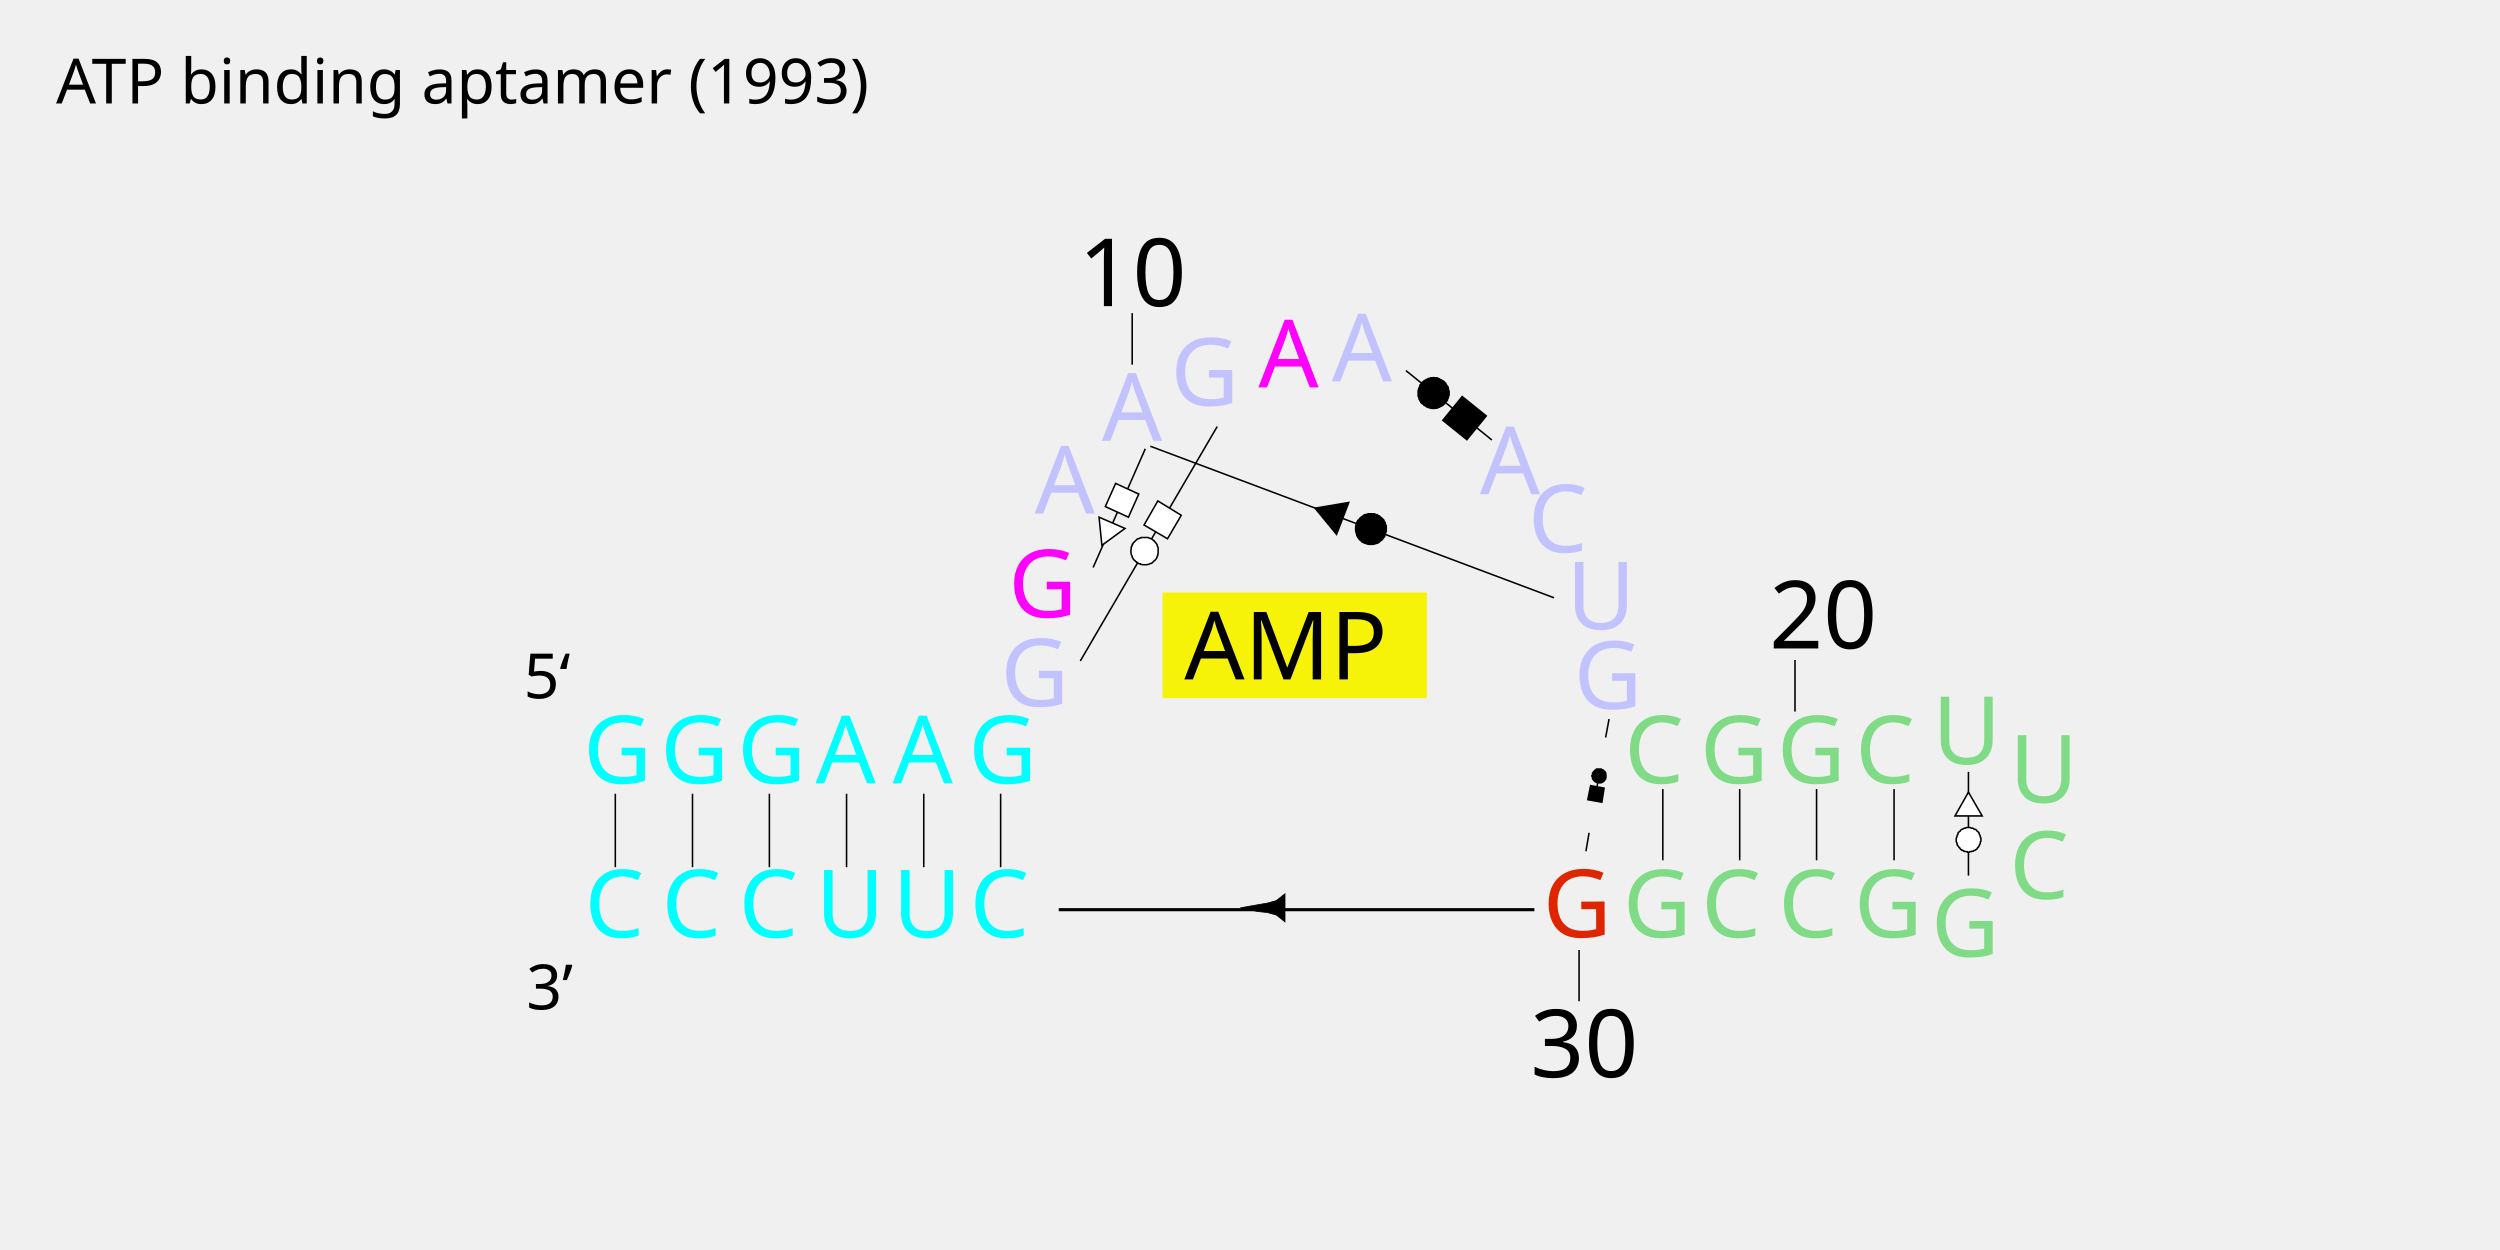
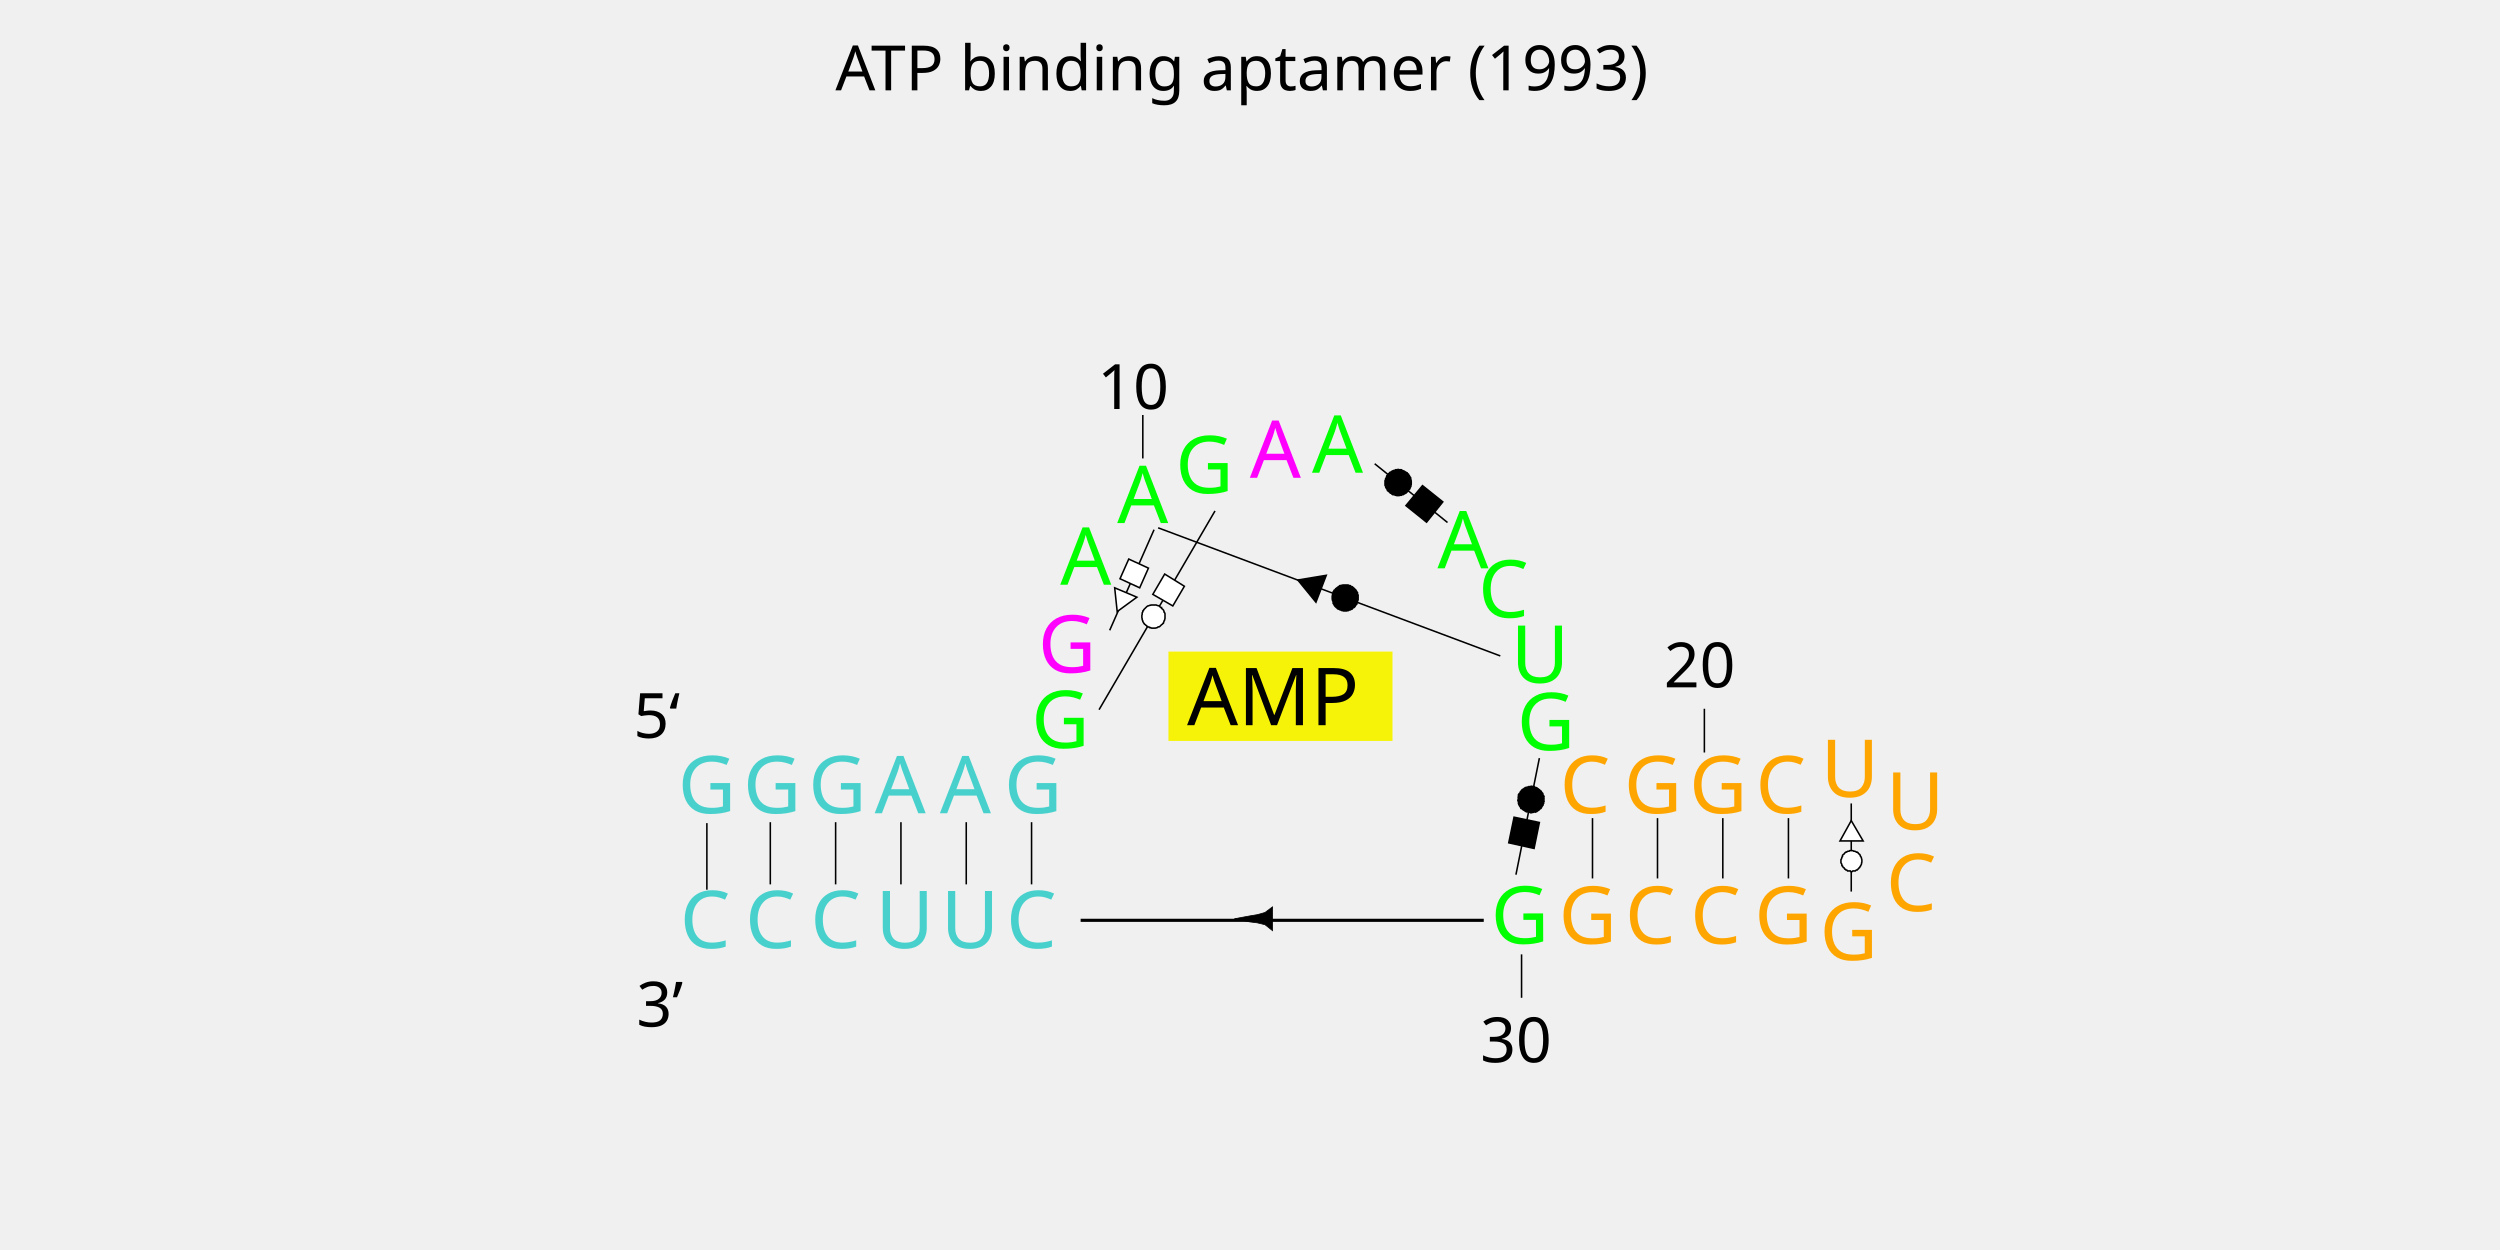
<svg xmlns="http://www.w3.org/2000/svg" version="1.1" id="图层_1" x="0px" y="0px" viewBox="0 0 800 400" style="enable-background:new 0 0 800 400;" xml:space="preserve">
  <style type="text/css">
	.st0{fill:#F6F309;}
- 	.st1{fill:#00FFFF;}
+ 	.st1{fill:#48D1CC;}
	.st2{font-family:'ArialMT';}
- 	.st3{font-size:30.206px;}
- 	.st4{fill:#C2C2FF;}
+ 	.st3{font-size:25.59px;}
+ 	.st4{fill:#00FF00;}
	.st5{fill:#FF00FF;}
	.st6{fill:none;stroke:#000000;stroke-width:0.5;}
- 	.st7{fill:#DF2500;}
+ 	.st7{font-size:20px;}
	.st8{fill:#FFFFFF;stroke:#000000;stroke-width:0.5;}
	.st9{stroke:#000000;stroke-width:0.5;}
- 	.st10{fill:none;stroke:#000000;stroke-width:0.5;stroke-dasharray:10.31,10.31;}
- 	.st11{fill:#80DB86;}
- 	.st12{fill:none;stroke:#000000;stroke-miterlimit:10;}
- 	.st13{stroke:#000000;stroke-width:0.25;}
- 	.st14{fill:none;}
- 	.st15{font-size:20px;}
+ 	.st10{fill:#FFA500;}
+ 	.st11{fill:none;stroke:#000000;stroke-miterlimit:10;}
+ 	.st12{stroke:#000000;stroke-width:0.25;}
+ 	.st13{fill:none;}
</style>
-   <rect x="372" y="189.6" class="st0" width="84.6" height="33.8" />
+   <rect x="373.9" y="208.5" class="st0" width="71.7" height="28.6" />
  <g id="ID000002">
    <g transform="translate(95.667,230.114)">
      <g transform="rotate(-0.0)">
-         <text transform="matrix(1 0 0 1 90.969 20.554)" class="st1 st2 st3">G</text>
+         <text transform="matrix(1 0 0 1 121.2372 30.1265)" class="st1 st2 st3">G</text>
      </g>
    </g>
  </g>
  <g id="ID000003">
    <g transform="translate(123.918,230.114)">
      <g transform="rotate(-0.0)">
-         <text transform="matrix(1 0 0 1 87.3631 20.554)" class="st1 st2 st3">G</text>
+         <text transform="matrix(1 0 0 1 113.8656 30.1265)" class="st1 st2 st3">G</text>
      </g>
    </g>
  </g>
  <g id="ID000004">
    <g transform="translate(152.168,230.114)">
      <g transform="rotate(-0.0)">
-         <text transform="matrix(1 0 0 1 83.7576 20.554)" class="st1 st2 st3">G</text>
+         <text transform="matrix(1 0 0 1 106.4945 30.1265)" class="st1 st2 st3">G</text>
      </g>
    </g>
  </g>
  <g id="ID000005">
    <g transform="translate(180.418,230.114)">
      <g transform="rotate(-0.0)">
-         <text transform="matrix(1 0 0 1 80.5642 20.554)" class="st1 st2 st3">A</text>
+         <text transform="matrix(1 0 0 1 99.4731 30.1265)" class="st1 st2 st3">A</text>
      </g>
    </g>
  </g>
  <g id="ID000006">
    <g transform="translate(208.668,230.114)">
      <g transform="rotate(-0.0)">
-         <text transform="matrix(1 0 0 1 76.9583 20.554)" class="st1 st2 st3">A</text>
+         <text transform="matrix(1 0 0 1 92.101 30.1265)" class="st1 st2 st3">A</text>
      </g>
    </g>
  </g>
  <g id="ID000007">
    <g transform="translate(236.918,230.114)">
      <g transform="rotate(-0.0)">
-         <text transform="matrix(1 0 0 1 72.9407 20.554)" class="st1 st2 st3">G</text>
+         <text transform="matrix(1 0 0 1 84.3808 30.1265)" class="st1 st2 st3">G</text>
      </g>
    </g>
  </g>
  <g id="ID000008">
    <g>
      <g transform="translate(258.106,208.927)">
        <g transform="rotate(-0.0)">
-           <text transform="matrix(1 0 0 1 62.051 17.0955)" class="st4 st2 st3">G</text>
+           <text transform="matrix(1 0 0 1 71.9179 30.4336)" class="st4 st2 st3">G</text>
        </g>
      </g>
    </g>
  </g>
  <g id="ID000009">
    <g>
      <g transform="translate(258.106,173.614)">
        <g transform="rotate(-0.0)">
-           <text transform="matrix(1 0 0 1 64.5764 23.9299)" class="st5 st2 st3">G</text>
+           <text transform="matrix(1 0 0 1 74.0575 41.6196)" class="st5 st2 st3">G</text>
        </g>
      </g>
    </g>
  </g>
  <g id="ID000010">
    <g transform="translate(265.169,138.301)">
      <g transform="rotate(-0.0)">
-         <text transform="matrix(1 0 0 1 65.9119 26.0515)" class="st4 st2 st3">A</text>
+         <text transform="matrix(1 0 0 1 74.1097 48.813)" class="st4 st2 st3">A</text>
      </g>
    </g>
  </g>
  <g id="ID000011">
    <g transform="translate(286.356,110.051)">
      <g transform="rotate(-0.0)">
-         <text transform="matrix(1 0 0 1 66.2366 31.0056)" class="st4 st2 st3">A</text>
+         <text transform="matrix(1 0 0 1 71.1474 57.3267)" class="st4 st2 st3">A</text>
      </g>
    </g>
  </g>
  <g id="ID000012">
-     <line class="st6" x1="362.3" y1="116.7" x2="362.3" y2="100.2" />
+     <line class="st6" x1="365.7" y1="146.7" x2="365.7" y2="132.8" />
  </g>
  <g id="ID000013">
    <g transform="translate(286.356,60.572)">
      <g transform="rotate(-0.0)">
-         <text transform="matrix(1 0 0 1 58.763 37.3987)" class="st2 st3">10</text>
+         <text transform="matrix(1 0 0 1 64.8158 70.3027)" class="st2 st7">10</text>
      </g>
    </g>
  </g>
  <g id="ID000014">
    <g transform="translate(314.607,95.926)">
      <g transform="rotate(-0.0)">
-         <text transform="matrix(1 0 0 1 59.9553 33.8577)" class="st4 st2 st3">G</text>
+         <text transform="matrix(1 0 0 1 61.5092 61.9014)" class="st4 st2 st3">G</text>
      </g>
    </g>
  </g>
  <g id="ID000015">
    <g>
      <g transform="translate(342.857,88.863)">
        <g transform="rotate(-0.0)">
-           <text transform="matrix(1 0 0 1 59.8313 35.1097)" class="st5 st2 st3">A</text>
+           <text transform="matrix(1 0 0 1 57.0878 64.041)" class="st5 st2 st3">A</text>
        </g>
      </g>
    </g>
  </g>
  <g id="ID000016">
-     <g transform="translate(349.919,286.615)">
-       <g transform="rotate(-0.0)">
-         <text transform="matrix(1 -3.949330e-03 3.949330e-03 1 143.8342 13.3437)" class="st7 st2 st3">G</text>
+     <g>
+       <g transform="translate(349.919,286.615)">
+         <g transform="rotate(-0.0)">
+           <text transform="matrix(1 -3.949299e-03 3.949299e-03 1 127.1754 15.3846)" class="st4 st2 st3">G</text>
+         </g>
      </g>
    </g>
  </g>
  <g id="ID000017">
-     <line class="st6" x1="505.3" y1="304" x2="505.3" y2="320.4" />
+     <line class="st6" x1="486.9" y1="305.4" x2="486.9" y2="319.3" />
  </g>
  <g id="ID000018">
    <g transform="translate(349.919,336.600)">
      <g transform="rotate(-0.0)">
-         <text transform="matrix(1 0 0 1 139.7986 8.1129)" class="st2 st3">30</text>
+         <text transform="matrix(1 0 0 1 123.7567 3.3162)" class="st2 st7">30</text>
      </g>
    </g>
  </g>
  <g id="ID000019">
-     <g transform="translate(236.918,286.615)">
-       <g transform="rotate(-0.0)">
-         <text transform="matrix(1 0 0 1 73.3528 13.342)" class="st1 st2 st3">C</text>
+     <g>
+       <g transform="translate(236.918,286.615)">
+         <g transform="rotate(-0.0)">
+           <text transform="matrix(1 0 0 1 85.0304 16.7842)" class="st1 st2 st3">C</text>
+         </g>
      </g>
    </g>
  </g>
  <g id="ID000020">
-     <g transform="translate(208.668,286.615)">
-       <g transform="rotate(-0.0)">
-         <text transform="matrix(1 0 0 1 76.9583 13.342)" class="st1 st2 st3">U</text>
+     <g>
+       <g transform="translate(208.668,286.615)">
+         <g transform="rotate(-0.0)">
+           <text transform="matrix(1 0 0 1 92.401 16.7842)" class="st1 st2 st3">U</text>
+         </g>
      </g>
    </g>
  </g>
  <g id="ID000021">
-     <g transform="translate(180.418,286.615)">
-       <g transform="rotate(-0.0)">
-         <text transform="matrix(1 0 0 1 80.5642 13.342)" class="st1 st2 st3">U</text>
+     <g>
+       <g transform="translate(180.418,286.615)">
+         <g transform="rotate(-0.0)">
+           <text transform="matrix(1 0 0 1 99.7731 16.7842)" class="st1 st2 st3">U</text>
+         </g>
      </g>
    </g>
  </g>
  <g id="ID000022">
-     <g transform="translate(152.168,286.615)">
-       <g transform="rotate(-0.0)">
-         <text transform="matrix(1 0 0 1 84.1707 13.342)" class="st1 st2 st3">C</text>
+     <g>
+       <g transform="translate(152.168,286.615)">
+         <g transform="rotate(-0.0)">
+           <text transform="matrix(1 0 0 1 107.1446 16.7842)" class="st1 st2 st3">C</text>
+         </g>
      </g>
    </g>
  </g>
  <g id="ID000023">
-     <g transform="translate(123.918,286.615)">
-       <g transform="rotate(-0.0)">
-         <text transform="matrix(1 0 0 1 87.7752 13.342)" class="st1 st2 st3">C</text>
+     <g>
+       <g transform="translate(123.918,286.615)">
+         <g transform="rotate(-0.0)">
+           <text transform="matrix(1 0 0 1 114.5148 16.7842)" class="st1 st2 st3">C</text>
+         </g>
      </g>
    </g>
  </g>
  <g id="ID000024">
-     <g transform="translate(95.667,286.615)">
-       <g transform="rotate(-0.0)">
-         <text transform="matrix(1 0 0 1 91.3816 13.342)" class="st1 st2 st3">C</text>
+     <g>
+       <g transform="translate(95.667,286.615)">
+         <g transform="rotate(-0.0)">
+           <text transform="matrix(1 0 0 1 121.8868 16.7842)" class="st1 st2 st3">C</text>
+         </g>
      </g>
    </g>
  </g>
  <g id="ID000025">
-     <line class="st6" x1="196.9" y1="254" x2="196.9" y2="277.5" />
+     <line class="st6" x1="226.2" y1="263.4" x2="226.2" y2="284.7" />
  </g>
  <g id="ID000026">
-     <line class="st6" x1="221.6" y1="254" x2="221.6" y2="277.5" />
+     <line class="st6" x1="246.5" y1="263.1" x2="246.5" y2="283" />
  </g>
  <g id="ID000027">
-     <line class="st6" x1="246.2" y1="254" x2="246.2" y2="277.5" />
+     <line class="st6" x1="267.4" y1="263.1" x2="267.4" y2="283" />
  </g>
  <g id="ID000028">
-     <line class="st6" x1="270.9" y1="254" x2="270.9" y2="277.5" />
+     <line class="st6" x1="288.3" y1="263.1" x2="288.3" y2="283" />
  </g>
  <g id="ID000029">
-     <line class="st6" x1="295.6" y1="254" x2="295.6" y2="277.5" />
+     <line class="st6" x1="309.2" y1="263.1" x2="309.2" y2="283" />
  </g>
  <g id="ID000030">
-     <line class="st6" x1="320.2" y1="254" x2="320.2" y2="277.5" />
+     <line class="st6" x1="330.1" y1="263.1" x2="330.1" y2="283" />
  </g>
  <g id="ID000031">
-     <line class="st6" x1="345.7" y1="211.5" x2="389.5" y2="136.5" />
+     <line class="st6" x1="351.7" y1="227.1" x2="388.8" y2="163.5" />
  </g>
  <g id="ID000032">
-     <polygon class="st8" points="364.1,180.1 364.3,180.3 364.6,180.4 364.9,180.4 365,180.6 365.3,180.6 365.6,180.7 365.9,180.7    366.2,180.7 366.5,180.7 366.7,180.7 367,180.7 367.3,180.6 367.6,180.6 367.9,180.4 368.1,180.3 368.4,180.3 368.7,180.1    368.8,180 369.1,179.7 369.3,179.5 369.4,179.4 369.7,179.2 369.9,178.9 370,178.8 370.2,178.4 370.3,178.1 370.3,178 370.5,177.7    370.5,177.4 370.6,177.1 370.6,176.9 370.6,176.6 370.6,176.3 370.6,176 370.6,175.7 370.6,175.4 370.6,175.3 370.5,175    370.3,174.7 370.3,174.4 370.2,174.2 370,173.9 369.9,173.8 369.7,173.5 369.4,173.3 369.3,173 369.1,172.9 368.8,172.7    368.7,172.6 368.4,172.4 368.1,172.3 367.9,172.3 367.6,172.1 367.3,172 367,172 366.8,172 366.5,172 366.2,172 365.9,172    365.6,172 365.3,172 365.2,172.1 364.9,172.1 364.6,172.3 364.3,172.4 364.1,172.4 363.8,172.6 363.7,172.7 363.4,173 363.2,173.2    363.1,173.3 362.8,173.6 362.6,173.8 362.5,174.1 362.3,174.2 362.3,174.5 362.2,174.8 362,175 362,175.3 362,175.6 361.9,175.9    361.9,176.2 361.9,176.5 361.9,176.6 361.9,176.9 362,177.2 362,177.5 362.2,177.8 362.3,178 362.3,178.3 362.5,178.6 362.6,178.8    362.8,179.1 362.9,179.2 363.2,179.4 363.4,179.7 363.7,179.8 363.8,180  " />
+     <polygon class="st8" points="367.3,200.5 367.4,200.6 367.7,200.7 367.9,200.7 368,200.9 368.3,200.9 368.5,201 368.8,201 369,201    369.3,201 369.5,201 369.7,201 370,200.9 370.2,200.9 370.5,200.7 370.6,200.6 370.9,200.6 371.1,200.5 371.2,200.4 371.5,200.1    371.7,199.9 371.7,199.9 372,199.7 372.2,199.4 372.3,199.4 372.4,199 372.5,198.8 372.5,198.7 372.7,198.4 372.7,198.2    372.8,197.9 372.8,197.7 372.8,197.5 372.8,197.2 372.8,197 372.8,196.7 372.8,196.5 372.8,196.4 372.7,196.1 372.5,195.9    372.5,195.6 372.4,195.5 372.3,195.2 372.2,195.1 372,194.9 371.7,194.7 371.7,194.4 371.5,194.4 371.2,194.2 371.1,194.1    370.9,193.9 370.6,193.8 370.5,193.8 370.2,193.7 370,193.6 369.7,193.6 369.5,193.6 369.3,193.6 369,193.6 368.8,193.6    368.5,193.6 368.3,193.6 368.2,193.7 367.9,193.7 367.7,193.8 367.4,193.9 367.3,193.9 367,194.1 366.9,194.2 366.7,194.4    366.5,194.6 366.4,194.7 366.2,194.9 366,195.1 365.9,195.4 365.7,195.5 365.7,195.7 365.6,196 365.5,196.1 365.5,196.4    365.5,196.6 365.4,196.9 365.4,197.2 365.4,197.4 365.4,197.5 365.4,197.7 365.5,198 365.5,198.3 365.6,198.5 365.7,198.7    365.7,198.9 365.9,199.2 366,199.4 366.2,199.6 366.2,199.7 366.5,199.9 366.7,200.1 366.9,200.2 367,200.4  " />
  </g>
  <g id="ID000033">
-     <polygon class="st8" points="370.5,160.3 366.1,168 373.6,172.4 378,164.9  " />
+     <polygon class="st8" points="372.7,183.7 368.9,190.2 375.3,193.9 379,187.6  " />
  </g>
  <g id="ID000034">
-     <line class="st6" x1="349.8" y1="181.6" x2="366.5" y2="143.6" />
+     <line class="st6" x1="355.1" y1="201.7" x2="369.3" y2="169.5" />
  </g>
  <g id="ID000035">
-     <polygon class="st8" points="352.6,174.5 360,169.1 351.7,165.5  " />
+     <polygon class="st8" points="357.5,195.7 363.8,191.1 356.7,188.1  " />
  </g>
  <g id="ID000036">
-     <polygon class="st8" points="357,154.7 353.7,162.1 361.1,165.5 364.4,158.1  " />
+     <polygon class="st8" points="361.2,178.9 358.4,185.2 364.7,188.1 367.5,181.8  " />
  </g>
  <g id="ID000037">
-     <line class="st6" x1="368.1" y1="142.8" x2="497.3" y2="191.3" />
+     <line class="st6" x1="370.6" y1="168.9" x2="480.1" y2="209.9" />
  </g>
  <g id="ID000038">
-     <polygon class="st9" points="420.8,162.6 427.7,171 431.6,160.8  " />
+     <polygon class="st9" points="415.3,185.6 421.1,192.7 424.4,184.1  " />
  </g>
  <g id="ID000039">
-     <polygon class="st9" points="443.3,171 443.4,170.7 443.4,170.4 443.6,170.1 443.6,169.8 443.6,169.5 443.6,169.2 443.6,168.9    443.6,168.5 443.6,168.2 443.4,167.9 443.3,167.6 443.3,167.3 443.1,167.1 443,166.8 442.8,166.5 442.7,166.2 442.4,166.1    442.2,165.8 441.9,165.6 441.8,165.5 441.5,165.2 441.2,165 440.8,164.9 440.7,164.7 440.4,164.7 440.1,164.6 439.8,164.4    439.5,164.4 439.2,164.4 438.9,164.4 438.4,164.4 438.1,164.4 437.8,164.4 437.5,164.6 437.2,164.6 436.9,164.7 436.6,164.7    436.5,164.9 436.2,165 435.9,165.3 435.6,165.5 435.4,165.6 435.1,165.9 435,166.1 434.8,166.4 434.5,166.5 434.4,166.8    434.2,167.1 434.2,167.4 434.1,167.7 433.9,168 433.9,168.3 433.8,168.6 433.8,168.9 433.8,169.2 433.8,169.5 433.8,169.8    433.9,170.1 433.9,170.4 434.1,170.7 434.1,171 434.2,171.4 434.4,171.7 434.5,172 434.7,172.1 434.8,172.4 435.1,172.7    435.3,172.9 435.6,173 435.7,173.3 436,173.5 436.3,173.6 436.6,173.8 436.9,173.9 437.2,173.9 437.5,174.1 437.8,174.1    438.1,174.2 438.4,174.2 438.7,174.2 439,174.2 439.3,174.2 439.6,174.1 439.9,174.1 440.2,173.9 440.5,173.9 440.8,173.8    441.2,173.6 441.3,173.5 441.6,173.2 441.9,173 442.1,172.9 442.4,172.6 442.5,172.4 442.7,172.1 443,171.8 443.1,171.7    443.1,171.4  " />
-   </g>
-   <g id="ID000042">
-     <g>
-       <g>
-         <line class="st6" x1="514.9" y1="230.1" x2="513.8" y2="236" />
-         <line class="st10" x1="512" y1="246.2" x2="509.4" y2="261.4" />
-         <line class="st6" x1="508.5" y1="266.5" x2="507.5" y2="272.4" />
-       </g>
-     </g>
-   </g>
-   <g id="ID000043">
-     <polygon class="st9" points="512.1,246.1 512,246.1 511.8,246.1 511.7,246.1 511.5,246.1 511.4,246.1 511.2,246.1 511.1,246.1    510.9,246.1 510.9,246.3 510.8,246.3 510.6,246.4 510.5,246.4 510.3,246.6 510.3,246.6 510.2,246.7 510,246.9 510,246.9 509.9,247    509.9,247.2 509.7,247.3 509.7,247.5 509.6,247.5 509.6,247.6 509.6,247.8 509.6,247.9 509.6,248.1 509.4,248.2 509.4,248.4    509.6,248.5 509.6,248.7 509.6,248.8 509.6,249 509.6,249.1 509.7,249.1 509.7,249.3 509.9,249.4 509.9,249.6 510,249.7 510,249.7    510.2,249.9 510.3,250 510.3,250 510.5,250.2 510.6,250.2 510.8,250.3 510.9,250.3 510.9,250.3 511.1,250.5 511.2,250.5    511.4,250.5 511.5,250.5 511.7,250.5 511.8,250.5 512,250.5 512.1,250.5 512.3,250.5 512.4,250.5 512.6,250.3 512.6,250.3    512.7,250.3 512.9,250.2 513,250.2 513.2,250 513.2,249.9 513.3,249.9 513.5,249.7 513.5,249.6 513.6,249.4 513.6,249.4    513.8,249.3 513.8,249.1 513.8,249 513.9,248.8 513.9,248.7 513.9,248.5 513.9,248.4 513.9,248.2 513.9,248.2 513.9,248.1    513.9,247.9 513.9,247.8 513.8,247.6 513.8,247.5 513.8,247.3 513.6,247.2 513.6,247 513.5,247 513.5,246.9 513.3,246.7    513.2,246.7 513.2,246.6 513,246.4 512.9,246.4 512.7,246.3 512.6,246.3 512.6,246.3 512.4,246.1 512.3,246.1  " />
-   </g>
-   <g id="ID000044">
-     <polygon class="st9" points="512.6,256.7 513.3,252.2 509,251.4 508.1,255.9  " />
+     <polygon class="st9" points="434.4,192.7 434.4,192.5 434.4,192.2 434.6,192 434.6,191.7 434.6,191.5 434.6,191.2 434.6,191    434.6,190.6 434.6,190.4 434.4,190.1 434.4,189.9 434.4,189.6 434.2,189.4 434.1,189.2 433.9,188.9 433.8,188.7 433.6,188.6    433.4,188.3 433.2,188.2 433.1,188.1 432.8,187.8 432.6,187.7 432.2,187.6 432.1,187.4 431.9,187.4 431.6,187.3 431.4,187.2    431.1,187.2 430.9,187.2 430.6,187.2 430.2,187.2 429.9,187.2 429.7,187.2 429.4,187.3 429.2,187.3 428.9,187.4 428.7,187.4    428.6,187.6 428.3,187.7 428.1,187.9 427.8,188.1 427.7,188.2 427.4,188.4 427.3,188.6 427.1,188.8 426.9,188.9 426.8,189.2    426.6,189.4 426.6,189.7 426.6,189.9 426.4,190.2 426.4,190.5 426.3,190.7 426.3,191 426.3,191.2 426.3,191.5 426.3,191.7    426.4,192 426.4,192.2 426.6,192.5 426.6,192.7 426.6,193.1 426.8,193.3 426.9,193.6 427.1,193.7 427.1,193.9 427.4,194.2    427.6,194.4 427.8,194.4 427.9,194.7 428.2,194.9 428.4,194.9 428.7,195.1 428.9,195.2 429.2,195.2 429.4,195.4 429.7,195.4    429.9,195.5 430.2,195.5 430.5,195.5 430.7,195.5 431,195.5 431.2,195.4 431.5,195.4 431.7,195.2 432,195.2 432.2,195.1    432.6,194.9 432.7,194.9 432.9,194.6 433.2,194.4 433.3,194.4 433.6,194.1 433.7,193.9 433.8,193.7 434.1,193.4 434.2,193.3    434.2,193.1  " />
  </g>
  <g id="ID000046">
    <g>
      <g transform="translate(371.107,88.863)">
        <g transform="rotate(-0.0)">
-           <text transform="matrix(1 0 0 1 55.0559 33.1922)" class="st4 st2 st3">A</text>
+           <text transform="matrix(1 0 0 1 48.7255 62.4165)" class="st4 st2 st3">A</text>
        </g>
      </g>
    </g>
  </g>
  <g id="ID000047">
    <g transform="translate(427.607,117.114)">
      <g transform="rotate(-0.0)">
-         <text transform="matrix(1 0 0 1 45.9416 41.0452)" class="st4 st2 st3">A</text>
+         <text transform="matrix(1 0 0 1 32.3705 64.7524)" class="st4 st2 st3">A</text>
      </g>
    </g>
  </g>
  <g id="ID000048">
    <g transform="translate(441.732,145.364)">
      <g transform="rotate(-0.0)">
-         <text transform="matrix(1 0 0 1 47.2112 31.3709)" class="st4 st2 st3">C</text>
+         <text transform="matrix(1 0 0 1 31.2885 52.2402)" class="st4 st2 st3">C</text>
      </g>
    </g>
  </g>
  <g id="ID000049">
    <g transform="translate(455.858,173.614)">
      <g transform="rotate(-0.0)">
-         <text transform="matrix(1 0 0 1 45.4084 27.7649)" class="st4 st2 st3">U</text>
+         <text transform="matrix(1 0 0 1 27.6029 44.8691)" class="st4 st2 st3">U</text>
      </g>
    </g>
  </g>
  <g id="ID000050">
    <g transform="translate(462.920,201.864)">
      <g transform="rotate(-0.0)">
-         <text transform="matrix(1 0 0 1 40.6433 24.9632)" class="st4 st2 st3">G</text>
+         <text transform="matrix(1 0 0 1 22.4862 38.1787)" class="st4 st2 st3">G</text>
      </g>
    </g>
  </g>
  <g id="ID000051">
    <g transform="translate(477.045,230.114)">
      <g transform="rotate(-0.0)">
-         <text transform="matrix(1 0 0 1 42.7038 20.554)" class="st11 st2 st3">C</text>
+         <text transform="matrix(1 0 0 1 22.0731 30.1265)" class="st10 st2 st3">C</text>
      </g>
    </g>
  </g>
  <g id="ID000052">
    <g transform="translate(505.295,230.114)">
      <g transform="rotate(-0.0)">
-         <text transform="matrix(1 0 0 1 38.6862 20.554)" class="st11 st2 st3">G</text>
+         <text transform="matrix(1 0 0 1 14.3534 30.1265)" class="st10 st2 st3">G</text>
      </g>
    </g>
  </g>
  <g id="ID000053">
    <g transform="translate(533.546,230.114)">
      <g transform="rotate(-0.0)">
-         <text transform="matrix(1 0 0 1 35.0788 20.554)" class="st11 st2 st3">G</text>
+         <text transform="matrix(1 0 0 1 6.9803 30.1265)" class="st10 st2 st3">G</text>
      </g>
    </g>
  </g>
  <g id="ID000054">
-     <line class="st6" x1="574.4" y1="227.7" x2="574.4" y2="211.2" />
+     <line class="st6" x1="545.4" y1="240.8" x2="545.4" y2="226.8" />
  </g>
  <g id="ID000055">
    <g transform="translate(533.546,180.635)">
      <g transform="rotate(-0.0)">
-         <text transform="matrix(1 0 0 1 32.5993 26.8689)" class="st2 st3">20</text>
+         <text transform="matrix(1 0 0 1 -1.1007 39.3203)" class="st2 st7">20</text>
      </g>
    </g>
  </g>
  <g id="ID000056">
    <g transform="translate(561.796,230.114)">
      <g transform="rotate(-0.0)">
-         <text transform="matrix(1 0 0 1 31.8864 20.554)" class="st11 st2 st3">C</text>
+         <text transform="matrix(1 0 0 1 -4.022457e-02 30.1265)" class="st10 st2 st3">C</text>
      </g>
    </g>
  </g>
  <g id="ID000057">
    <g transform="translate(590.046,223.052)">
      <g transform="rotate(-0.0)">
-         <text transform="matrix(1 0 0 1 28.2809 21.4548)" class="st11 st2 st3">U</text>
+         <text transform="matrix(1 0 0 1 -7.4123 31.9687)" class="st10 st2 st3">U</text>
      </g>
    </g>
  </g>
  <g id="ID000058">
    <g transform="translate(618.296,237.177)">
      <g transform="rotate(-0.0)">
-         <text transform="matrix(1 0 0 1 24.6755 19.6521)" class="st11 st2 st3">U</text>
+         <text transform="matrix(1 0 0 1 -14.7824 28.2832)" class="st10 st2 st3">U</text>
      </g>
    </g>
  </g>
  <g id="ID000059">
-     <g transform="translate(618.296,272.490)">
-       <g transform="rotate(-0.0)">
-         <text transform="matrix(1 0 0 1 24.6755 15.1458)" class="st11 st2 st3">C</text>
+     <g>
+       <g transform="translate(618.296,272.490)">
+         <g transform="rotate(-0.0)">
+           <text transform="matrix(1 0 0 1 -14.7824 19.0708)" class="st10 st2 st3">C</text>
+         </g>
      </g>
    </g>
  </g>
  <g id="ID000060">
-     <g transform="translate(590.046,293.677)">
-       <g transform="rotate(-0.0)">
-         <text transform="matrix(1 0 0 1 27.8688 12.4412)" class="st11 st2 st3">G</text>
+     <g>
+       <g transform="translate(590.046,293.677)">
+         <g transform="rotate(-0.0)">
+           <text transform="matrix(1 0 0 1 -7.7609 13.542)" class="st10 st2 st3">G</text>
+         </g>
      </g>
    </g>
  </g>
  <g id="ID000061">
-     <g transform="translate(561.796,286.615)">
-       <g transform="rotate(-0.0)">
-         <text transform="matrix(1 0 0 1 31.4723 13.342)" class="st11 st2 st3">G</text>
+     <g>
+       <g transform="translate(561.796,286.615)">
+         <g transform="rotate(-0.0)">
+           <text transform="matrix(1 0 0 1 -0.3918 15.3843)" class="st10 st2 st3">G</text>
+         </g>
      </g>
    </g>
  </g>
  <g id="ID000062">
-     <g transform="translate(533.546,286.615)">
-       <g transform="rotate(-0.0)">
-         <text transform="matrix(1 0 0 1 35.4919 13.342)" class="st11 st2 st3">C</text>
+     <g>
+       <g transform="translate(533.546,286.615)">
+         <g transform="rotate(-0.0)">
+           <text transform="matrix(1 0 0 1 7.3309 15.3843)" class="st10 st2 st3">C</text>
+         </g>
      </g>
    </g>
  </g>
  <g id="ID000063">
-     <g transform="translate(505.295,286.615)">
-       <g transform="rotate(-0.0)">
-         <text transform="matrix(1 0 0 1 39.0983 13.342)" class="st11 st2 st3">C</text>
+     <g>
+       <g transform="translate(505.295,286.615)">
+         <g transform="rotate(-0.0)">
+           <text transform="matrix(1 0 0 1 14.702 15.3843)" class="st10 st2 st3">C</text>
+         </g>
      </g>
    </g>
  </g>
  <g id="ID000064">
-     <g transform="translate(477.045,286.615)">
-       <g transform="rotate(-0.0)">
-         <text transform="matrix(1 0 0 1 42.2907 13.342)" class="st11 st2 st3">G</text>
+     <g>
+       <g transform="translate(477.045,286.615)">
+         <g transform="rotate(-0.0)">
+           <text transform="matrix(1 0 0 1 21.7235 15.3843)" class="st10 st2 st3">G</text>
+         </g>
      </g>
    </g>
  </g>
  <g id="ID000065">
-     <line class="st6" x1="449.9" y1="118.6" x2="477.4" y2="140.8" />
+     <line class="st6" x1="439.9" y1="148.4" x2="463.2" y2="167.2" />
  </g>
  <g id="ID000066">
-     <polygon class="st9" points="454.9,122.7 454.7,122.9 454.4,123.2 454.3,123.5 454.3,123.8 454.1,124.1 454,124.2 454,124.5    453.8,125 453.8,125.3 453.8,125.6 453.8,125.9 453.8,126.2 453.8,126.5 453.8,126.8 454,127.1 454,127.4 454.1,127.7 454.3,128    454.4,128.2 454.6,128.5 454.7,128.8 455,129.1 455.2,129.2 455.5,129.4 455.7,129.7 456,129.8 456.3,130 456.4,130.1 456.7,130.3    457,130.4 457.3,130.4 457.6,130.6 457.9,130.6 458.2,130.7 458.5,130.7 458.8,130.7 459.1,130.7 459.4,130.6 459.9,130.6    460.2,130.4 460.3,130.4 460.6,130.3 460.9,130.1 461.2,130 461.5,129.8 461.7,129.7 462,129.4 462.3,129.2 462.4,128.9    462.6,128.8 462.7,128.5 463.1,128.2 463.2,128 463.2,127.7 463.4,127.4 463.5,127.1 463.5,126.8 463.7,126.5 463.7,126.2    463.7,125.9 463.7,125.4 463.7,125.1 463.5,124.8 463.5,124.5 463.4,124.2 463.4,123.9 463.2,123.6 463.1,123.5 462.9,123.2    462.7,122.9 462.6,122.6 462.3,122.4 462.1,122.1 461.8,122 461.7,121.8 461.4,121.7 461.1,121.5 460.8,121.4 460.5,121.2    460.2,121.1 459.9,120.9 459.6,120.9 459.3,120.9 459,120.9 458.7,120.8 458.4,120.9 458.1,120.9 457.8,120.9 457.5,121.1    457.2,121.1 456.9,121.2 456.6,121.4 456.3,121.5 456.1,121.7 455.8,121.8 455.5,122 455.3,122.3 455,122.4  " />
+     <polygon class="st9" points="444.2,151.8 444,152 443.8,152.2 443.7,152.5 443.7,152.8 443.5,153 443.4,153.1 443.4,153.4    443.2,153.8 443.2,154 443.2,154.3 443.2,154.5 443.2,154.8 443.2,155 443.2,155.3 443.4,155.6 443.4,155.8 443.5,156.1    443.7,156.3 443.8,156.5 443.9,156.7 444,157 444.3,157.2 444.4,157.3 444.7,157.5 444.9,157.8 445.1,157.8 445.4,158 445.4,158.1    445.7,158.3 446,158.3 446.2,158.3 446.5,158.5 446.7,158.5 447,158.6 447.2,158.6 447.5,158.6 447.7,158.6 448,158.5 448.4,158.5    448.7,158.3 448.8,158.3 449,158.3 449.3,158.1 449.5,158 449.8,157.8 449.9,157.8 450.2,157.5 450.4,157.3 450.5,157.1 450.7,157    450.8,156.7 451.1,156.5 451.2,156.3 451.2,156.1 451.4,155.8 451.5,155.6 451.5,155.3 451.6,155 451.6,154.8 451.6,154.5    451.6,154.1 451.6,153.9 451.5,153.6 451.5,153.4 451.4,153.1 451.4,152.8 451.2,152.6 451.1,152.5 451,152.2 450.8,152    450.7,151.7 450.4,151.6 450.3,151.3 450,151.2 449.9,151.1 449.7,151 449.4,150.8 449.2,150.7 448.9,150.6 448.7,150.5    448.4,150.3 448.2,150.3 447.9,150.3 447.7,150.3 447.4,150.2 447.1,150.3 446.9,150.3 446.6,150.3 446.4,150.5 446.1,150.5    445.9,150.6 445.6,150.7 445.4,150.8 445.2,151 444.9,151.1 444.7,151.2 444.5,151.5 444.3,151.6  " />
  </g>
  <g id="ID000067">
-     <polygon class="st9" points="475.6,133.1 467.9,126.9 461.7,134.5 469.4,140.7  " />
+     <polygon class="st9" points="461.7,160.6 455.2,155.4 449.9,161.8 456.5,167.1  " />
  </g>
  <g id="ID000068">
-     <line class="st6" x1="532.1" y1="252.5" x2="532.1" y2="275.3" />
+     <line class="st6" x1="509.6" y1="261.8" x2="509.6" y2="281.1" />
  </g>
  <g id="ID000069">
-     <line class="st6" x1="556.7" y1="252.5" x2="556.7" y2="275.3" />
+     <line class="st6" x1="530.4" y1="261.8" x2="530.4" y2="281.1" />
  </g>
  <g id="ID000070">
-     <line class="st6" x1="581.3" y1="252.5" x2="581.3" y2="275.3" />
+     <line class="st6" x1="551.3" y1="261.8" x2="551.3" y2="281.1" />
  </g>
  <g id="ID000071">
-     <line class="st6" x1="606.1" y1="252.5" x2="606.1" y2="275.3" />
+     <line class="st6" x1="572.3" y1="261.8" x2="572.3" y2="281.1" />
  </g>
  <g id="ID000072">
-     <line class="st6" x1="629.9" y1="247" x2="629.9" y2="280.2" />
+     <line class="st6" x1="592.4" y1="257.1" x2="592.4" y2="285.3" />
  </g>
  <g id="ID000073">
-     <polygon class="st8" points="629.9,253.5 625.6,261.1 634.3,261.1  " />
+     <polygon class="st8" points="592.4,262.6 588.8,269.1 596.2,269.1  " />
  </g>
  <g id="ID000074">
-     <polygon class="st8" points="629.9,272.7 630.2,272.7 630.4,272.5 630.7,272.5 630.8,272.5 631.1,272.4 631.4,272.4 631.6,272.2    631.9,272.1 632.1,272.1 632.2,271.9 632.5,271.8 632.7,271.5 632.8,271.3 633,271.2 633.1,271 633.3,270.7 633.4,270.6    633.4,270.4 633.6,270.1 633.7,269.8 633.7,269.7 633.7,269.4 633.9,269.2 633.9,268.9 633.9,268.6 633.9,268.5 633.9,268.2    633.7,267.9 633.7,267.7 633.6,267.4 633.6,267.3 633.4,267 633.3,266.8 633.3,266.5 633.1,266.3 633,266.2 632.7,266 632.5,265.7    632.4,265.6 632.2,265.4 631.9,265.4 631.7,265.3 631.4,265.1 631.3,265 631,265 630.8,265 630.5,264.8 630.2,264.8 630.1,264.8    629.8,264.8 629.5,264.8 629.3,264.8 629,265 628.9,265 628.6,265 628.4,265.1 628.1,265.3 628,265.4 627.7,265.4 627.5,265.6    627.4,265.7 627.2,266 626.9,266.2 626.8,266.3 626.6,266.5 626.6,266.8 626.5,267 626.3,267.3 626.3,267.4 626.2,267.7    626.2,267.9 626,268.2 626,268.5 626,268.6 626,268.9 626,269.2 626,269.4 626.2,269.7 626.2,269.8 626.3,270.1 626.3,270.4    626.5,270.6 626.6,270.7 626.8,271 626.9,271.2 627.1,271.3 627.2,271.5 627.4,271.8 627.7,271.9 627.8,272.1 628,272.1    628.3,272.2 628.4,272.4 628.7,272.4 628.9,272.5 629.2,272.5 629.5,272.5 629.6,272.7  " />
+     <polygon class="st8" points="592.4,278.9 592.7,278.9 592.9,278.7 593.1,278.7 593.2,278.7 593.5,278.7 593.7,278.7 593.9,278.5    594.1,278.4 594.3,278.4 594.4,278.2 594.6,278.1 594.8,277.9 594.9,277.7 595.1,277.6 595.1,277.5 595.3,277.2 595.4,277.1    595.4,277 595.6,276.7 595.7,276.4 595.7,276.4 595.7,276.1 595.8,275.9 595.8,275.7 595.8,275.4 595.8,275.3 595.8,275.1    595.7,274.8 595.7,274.7 595.6,274.4 595.6,274.3 595.4,274.1 595.3,273.9 595.3,273.7 595.1,273.5 595.1,273.4 594.8,273.2    594.6,273 594.6,272.9 594.4,272.7 594.1,272.7 594,272.6 593.7,272.5 593.6,272.4 593.4,272.4 593.2,272.4 592.9,272.2    592.7,272.2 592.6,272.2 592.4,272.2 592.1,272.2 591.9,272.2 591.7,272.4 591.6,272.4 591.3,272.4 591.2,272.5 590.9,272.6    590.8,272.7 590.6,272.7 590.4,272.9 590.3,273 590.2,273.2 589.9,273.4 589.8,273.5 589.6,273.7 589.6,273.9 589.6,274.1    589.4,274.3 589.4,274.4 589.3,274.7 589.3,274.8 589.1,275.1 589.1,275.3 589.1,275.4 589.1,275.7 589.1,275.9 589.1,276.1    589.3,276.4 589.3,276.4 589.4,276.7 589.4,277 589.6,277.1 589.6,277.2 589.8,277.5 589.9,277.6 590.1,277.7 590.2,277.9    590.3,278.1 590.6,278.2 590.7,278.4 590.8,278.4 591.1,278.5 591.2,278.7 591.4,278.7 591.6,278.7 591.8,278.7 592.1,278.7    592.2,278.9  " />
  </g>
  <g id="ID000076">
-     <line class="st12" x1="491" y1="291.1" x2="338.8" y2="291.1" />
+     <line class="st11" x1="474.8" y1="294.5" x2="345.8" y2="294.5" />
  </g>
  <g id="ID000077">
-     <polygon class="st13" points="411.2,295 408.4,292.8 405.5,292 402.6,291.7 396.9,290.5 402.6,289.5 405.5,289 408.4,288.2    411.2,286  " />
-   </g>
-   <rect x="378.9" y="191.4" class="st14" width="84" height="34" />
-   <text transform="matrix(1 0 0 1 378.9793 217.4053)" class="st2 st3">AMP</text>
-   <rect x="211.3" y="56.7" class="st14" width="188" height="30.1" />
-   <text transform="matrix(1 0 0 1 17.9426 33.1111)" class="st2 st15">ATP binding aptamer (1993)</text>
-   <text transform="matrix(1 0 0 1 167.5783 223.4547)" class="st2 st15">5‘</text>
-   <text transform="matrix(1 0 0 1 168.4181 322.9951)" class="st2 st15">3’</text>
+     <polygon class="st12" points="407.2,297.8 404.8,295.9 402.3,295.3 399.9,295 395,294 399.9,293.1 402.3,292.7 404.8,292    407.2,290.2  " />
+   </g>
+   <rect x="379.8" y="210" class="st13" width="71.2" height="28.8" />
+   <text transform="matrix(1 0 0 1 379.8583 232.0608)" class="st2 st3">AMP</text>
+   <rect x="207.5" y="95.2" class="st13" width="159.3" height="25.5" />
+   <text transform="matrix(1 0 0 1 267.3323 28.8958)" class="st2 st7">ATP binding aptamer (1993)</text>
+   <text transform="matrix(1 0 0 1 202.6979 236.1224)" class="st2 st7">5‘</text>
+   <text transform="matrix(1 0 0 1 203.6569 328.5016)" class="st2 st7">3’</text>
+   <g id="ID000065_1_">
+     <line class="st6" x1="492.6" y1="242.6" x2="485.1" y2="279.9" />
+   </g>
+   <g id="ID000066_1_">
+     <polygon class="st9" points="490.8,251.8 490.5,251.7 490.2,251.6 489.9,251.6 489.7,251.8 489.4,251.7 489.2,251.7 489.1,251.8    488.6,251.9 488.4,252 488.1,252 487.9,252.2 487.7,252.3 487.5,252.5 487.2,252.6 487,252.8 486.9,252.9 486.7,253.2 486.5,253.4    486.5,253.6 486.3,253.8 486.1,254 485.9,254.3 485.9,254.5 485.9,254.8 485.8,255.1 485.9,255.4 485.8,255.7 485.8,255.8    485.7,256.1 485.8,256.4 485.9,256.5 485.9,256.9 485.9,257.1 486,257.4 486.1,257.6 486.2,257.8 486.4,258.1 486.5,258.2    486.7,258.7 487,258.7 487,258.8 487.2,259 487.5,259.2 487.7,259.3 488,259.5 488.1,259.6 488.5,259.8 488.7,259.8 489,259.8    489.2,259.9 489.4,259.9 489.8,260.1 490,260.1 490.2,260 490.5,260 490.8,259.9 491,259.8 491.3,259.9 491.5,259.8 491.8,259.7    492.1,259.4 492.4,259.3 492.5,259.1 492.7,259 492.9,258.7 493.1,258.7 493.3,258.4 493.3,258.2 493.5,258 493.7,257.7    493.8,257.6 493.8,257.2 494,257 493.9,256.7 494.1,256.5 494,256.3 494.1,256 494,255.7 494.1,255.4 494,255.2 494.1,254.8    493.9,254.6 493.8,254.4 493.7,254.2 493.7,253.9 493.5,253.7 493.3,253.5 493.2,253.2 493,253.2 492.8,252.9 492.6,252.7    492.4,252.6 492.2,252.4 492,252.3 491.8,252.1 491.5,252 491.2,252 491,251.7  " />
+   </g>
+   <g id="ID000067_1_">
+     <polygon class="st9" points="490.9,271.5 492.6,263.2 484.5,261.5 482.8,269.7  " />
+   </g>
</svg>
